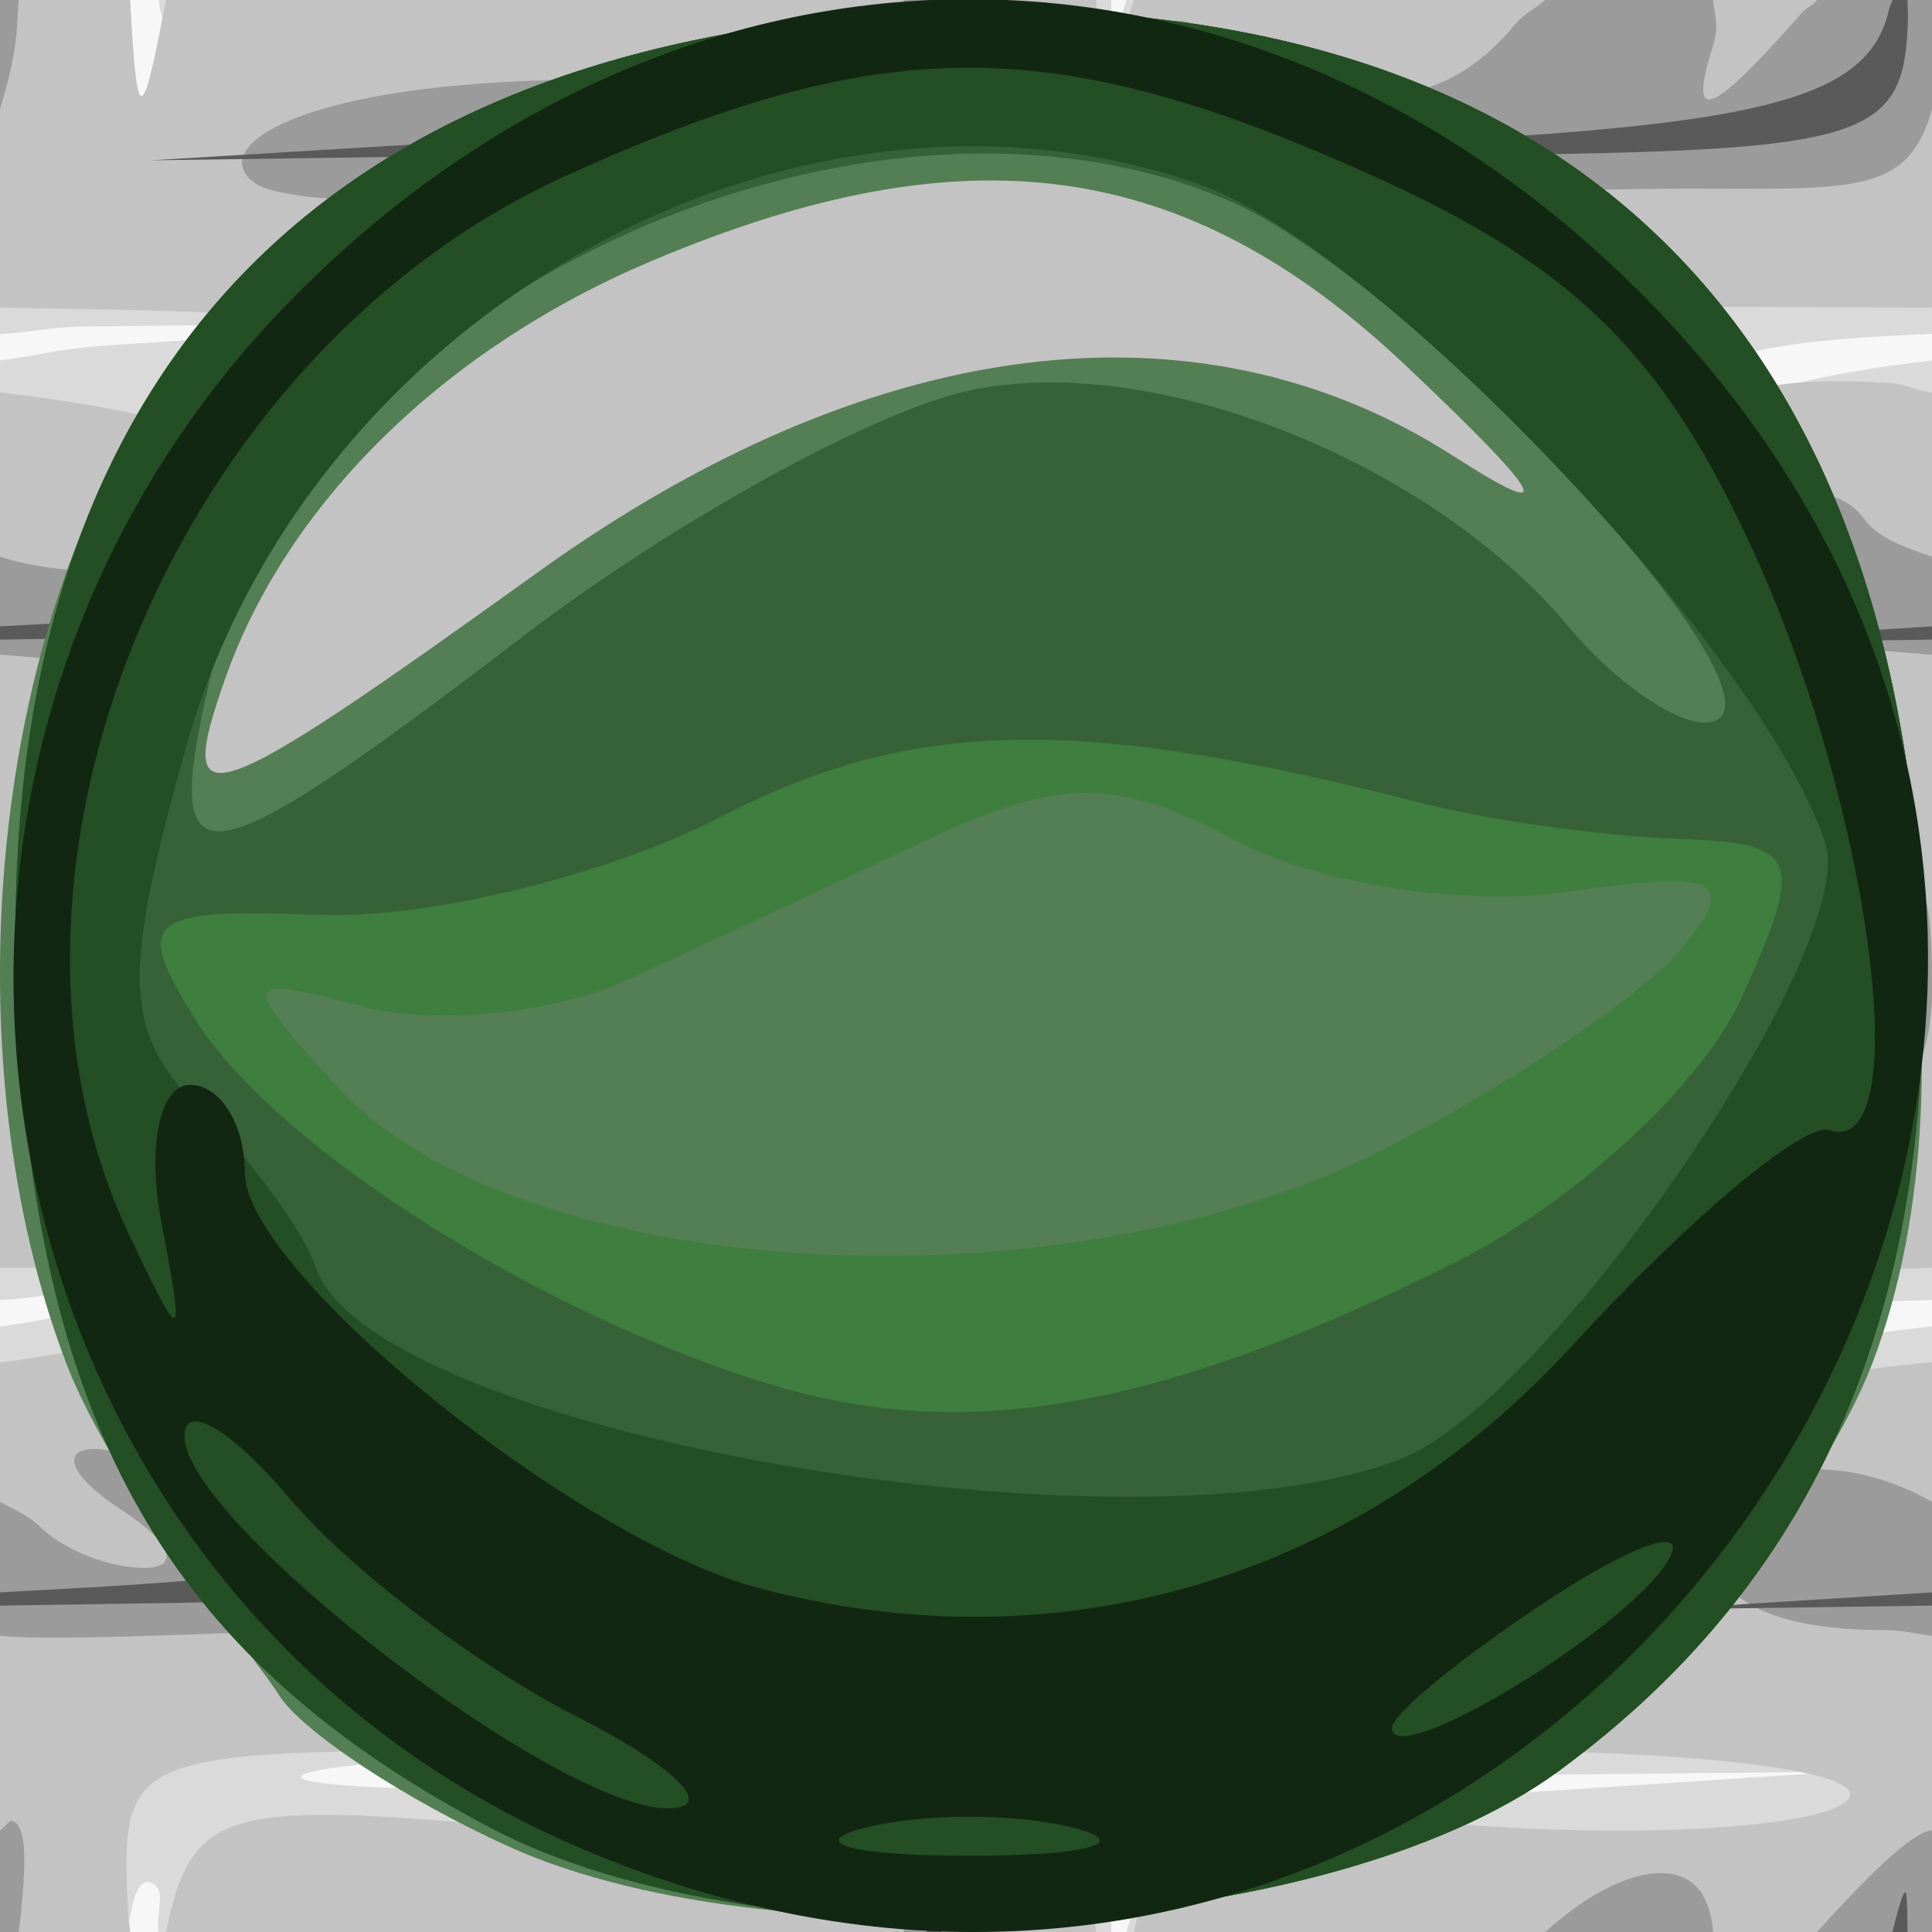
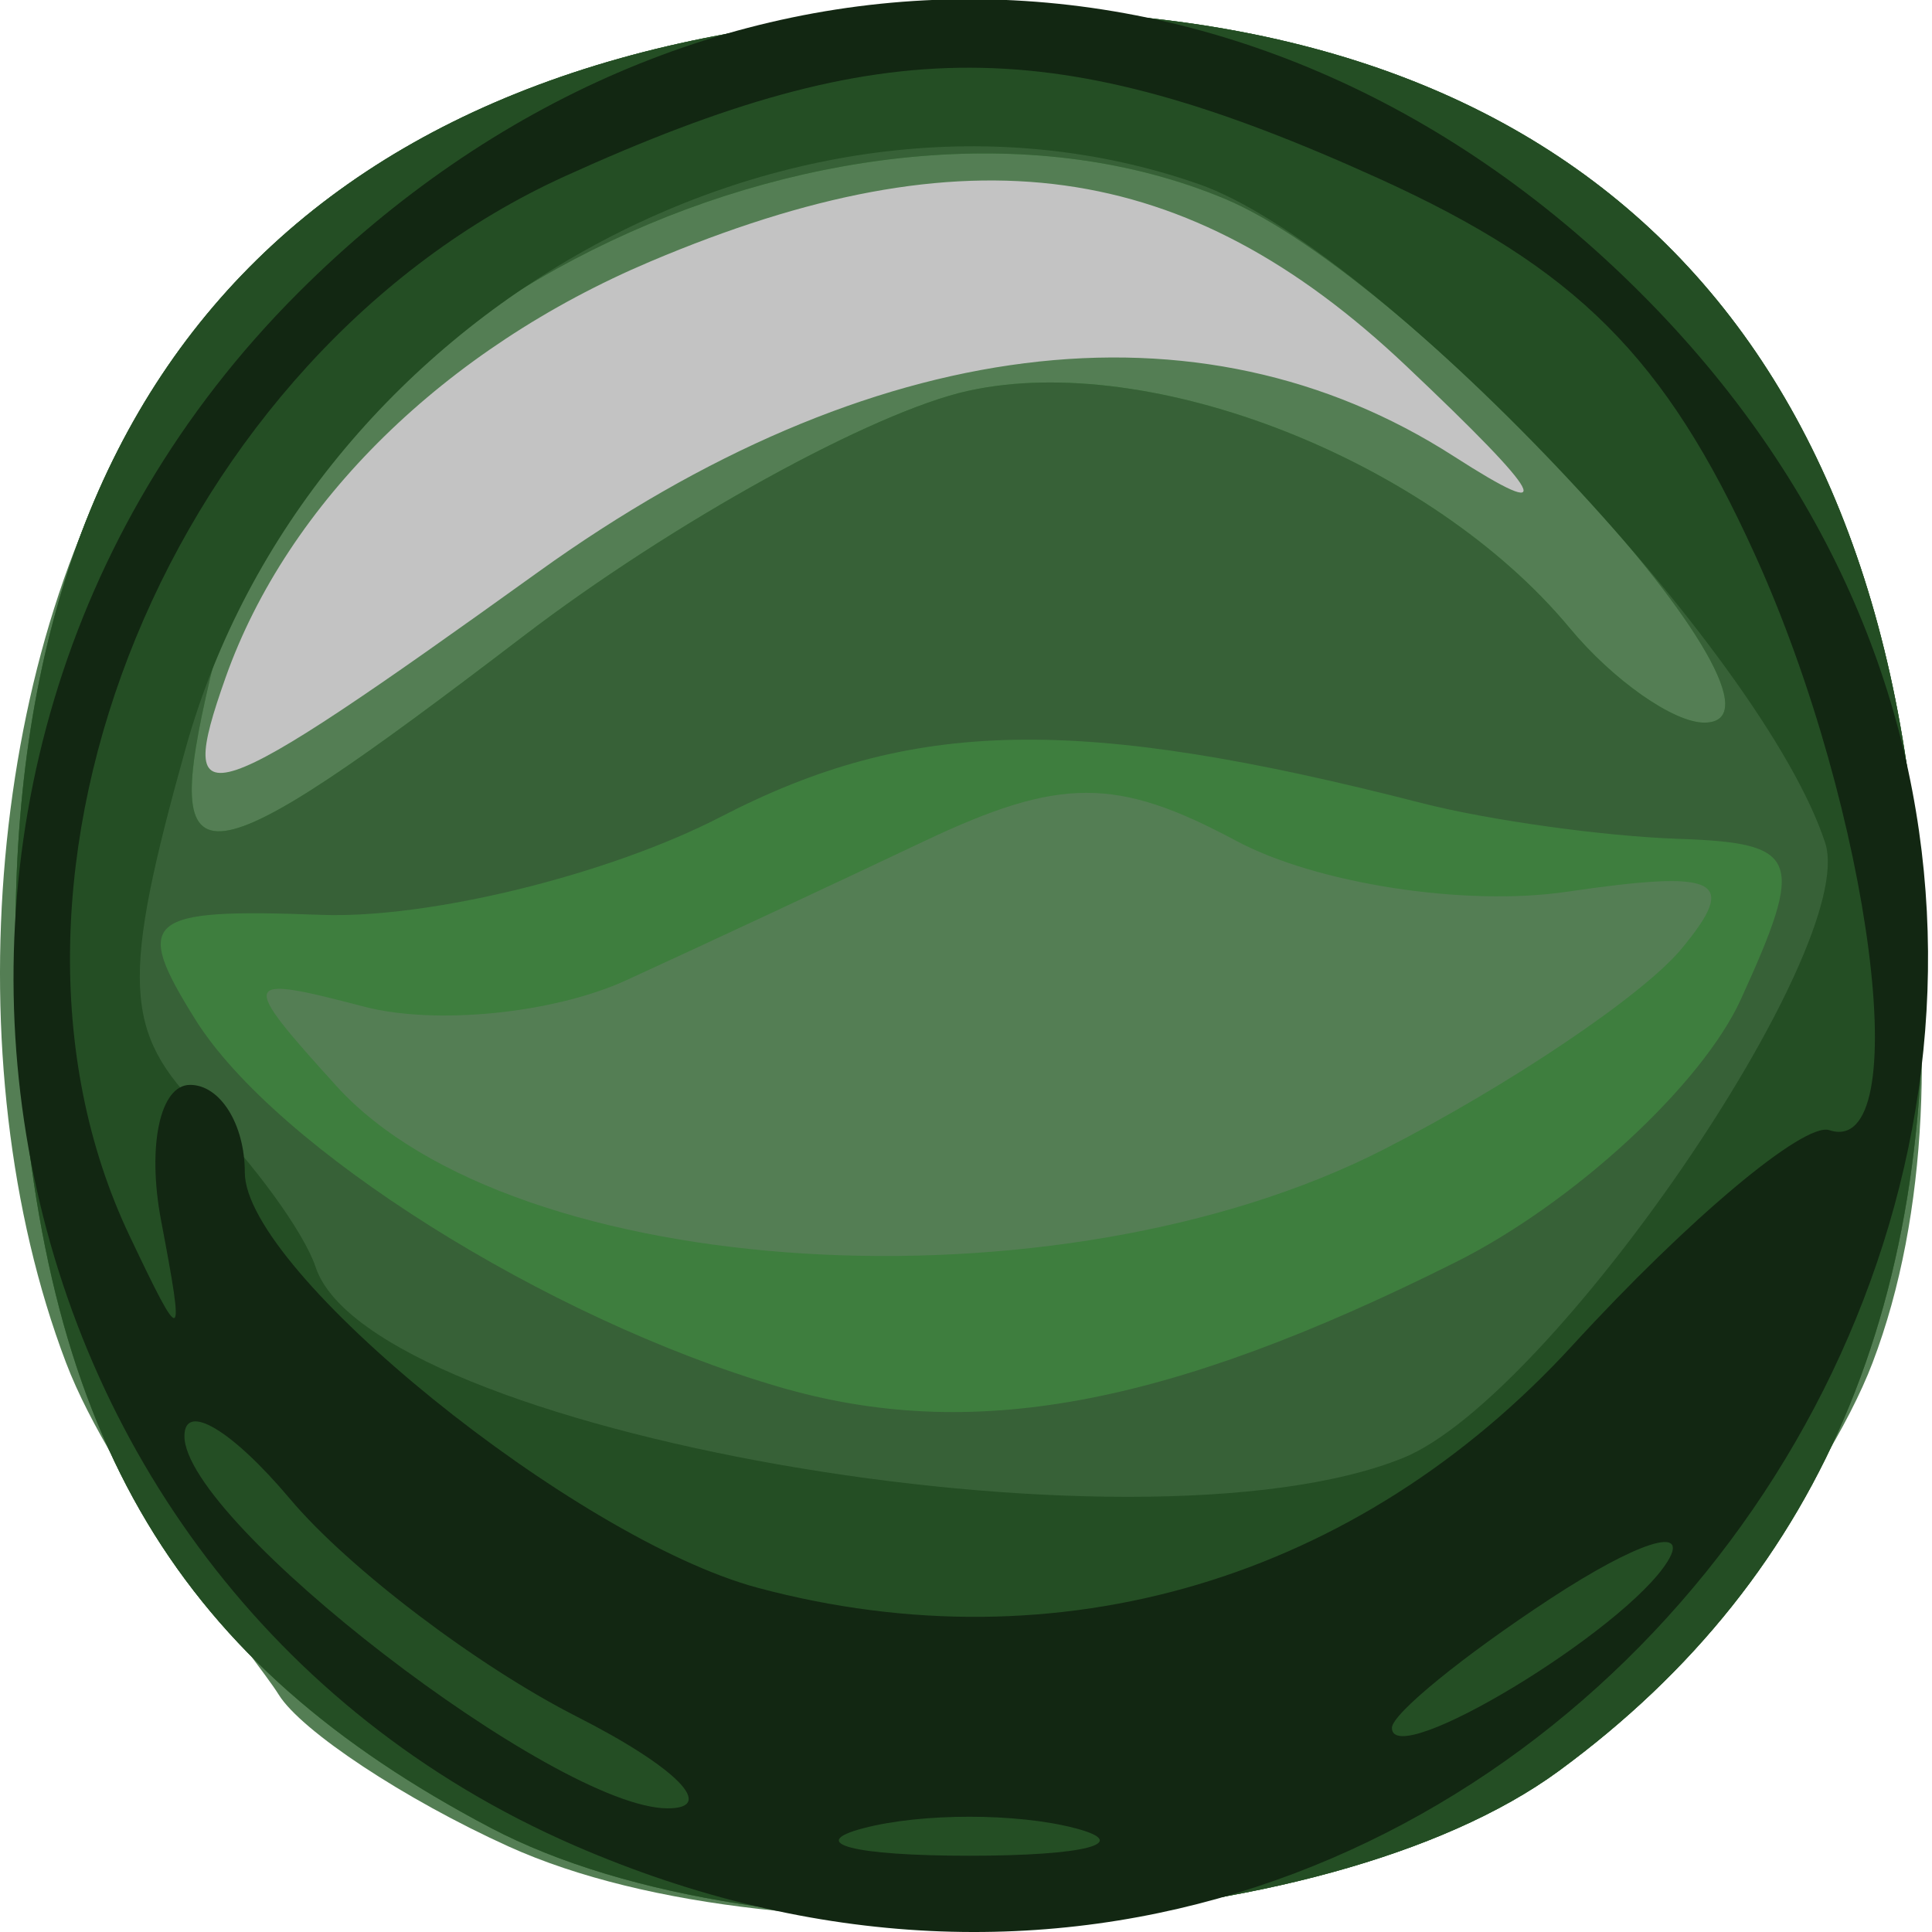
<svg xmlns="http://www.w3.org/2000/svg" xmlns:xlink="http://www.w3.org/1999/xlink" width="32px" height="32px" id="svg6030">
  <defs id="defs3">
    <linearGradient y2="301.93" x2="-11.716" y1="296.698" x1="-12.766" spreadMethod="pad" gradientTransform="scale(1.732051,0.57735)" gradientUnits="userSpaceOnUse" id="linearGradient8140" xlink:href="#linearGradient2685" />
    <linearGradient y2="264.469" x2="-14.394" y1="262.634" x1="-15.951" gradientTransform="scale(1.525896,0.655353)" gradientUnits="userSpaceOnUse" id="linearGradient8138" xlink:href="#linearGradient2615" />
    <linearGradient y2="301.783" x2="-10.865" y1="296.698" x1="-12.766" spreadMethod="pad" gradientTransform="scale(1.732051,0.57735)" gradientUnits="userSpaceOnUse" id="linearGradient8136" xlink:href="#linearGradient2685" />
    <linearGradient y2="264.469" x2="-14.394" y1="262.634" x1="-15.951" gradientTransform="scale(1.525896,0.655353)" gradientUnits="userSpaceOnUse" id="linearGradient8134" xlink:href="#linearGradient2615" />
    <linearGradient y2="302.962" x2="-10.565" y1="298.172" x1="-12.266" spreadMethod="pad" gradientTransform="scale(1.732051,0.57735)" gradientUnits="userSpaceOnUse" id="linearGradient8132" xlink:href="#linearGradient2685" />
    <linearGradient y2="264.469" x2="-14.394" y1="262.634" x1="-15.951" gradientTransform="scale(1.525896,0.655353)" gradientUnits="userSpaceOnUse" id="linearGradient8130" xlink:href="#linearGradient2615" />
    <linearGradient y2="301.414" x2="-11.016" y1="297.287" x1="-12.116" spreadMethod="pad" gradientTransform="scale(1.732051,0.57735)" gradientUnits="userSpaceOnUse" id="linearGradient8128" xlink:href="#linearGradient2685" />
    <linearGradient y2="264.469" x2="-14.394" y1="262.634" x1="-15.951" gradientTransform="scale(1.525896,0.655353)" gradientUnits="userSpaceOnUse" id="linearGradient8126" xlink:href="#linearGradient2615" />
    <linearGradient y2="302.225" x2="-11.991" y1="297.508" x1="-12.641" spreadMethod="pad" gradientTransform="scale(1.732051,0.57735)" gradientUnits="userSpaceOnUse" id="linearGradient8124" xlink:href="#linearGradient2685" />
    <linearGradient y2="264.469" x2="-14.394" y1="262.634" x1="-15.951" gradientTransform="scale(1.525896,0.655353)" gradientUnits="userSpaceOnUse" id="linearGradient8122" xlink:href="#linearGradient2615" />
    <linearGradient y2="303.11" x2="-9.89" y1="297.435" x1="-13.242" spreadMethod="pad" gradientTransform="scale(1.732051,0.57735)" gradientUnits="userSpaceOnUse" id="linearGradient8120" xlink:href="#linearGradient2685" />
    <linearGradient y2="264.469" x2="-14.394" y1="262.634" x1="-15.951" gradientTransform="scale(1.525896,0.655353)" gradientUnits="userSpaceOnUse" id="linearGradient8118" xlink:href="#linearGradient2615" />
    <linearGradient y2="302.373" x2="-11.716" y1="296.624" x1="-12.616" spreadMethod="pad" gradientTransform="scale(1.732051,0.57735)" gradientUnits="userSpaceOnUse" id="linearGradient8116" xlink:href="#linearGradient2685" />
    <linearGradient y2="264.469" x2="-14.394" y1="262.634" x1="-15.951" gradientTransform="scale(1.525896,0.655353)" gradientUnits="userSpaceOnUse" id="linearGradient8114" xlink:href="#linearGradient2615" />
    <linearGradient y2="302.225" x2="-10.065" y1="298.024" x1="-11.941" spreadMethod="pad" gradientTransform="scale(1.732051,0.57735)" gradientUnits="userSpaceOnUse" id="linearGradient8112" xlink:href="#linearGradient2685" />
    <linearGradient y2="264.469" x2="-14.394" y1="262.634" x1="-15.951" gradientTransform="scale(1.525896,0.655353)" gradientUnits="userSpaceOnUse" id="linearGradient8110" xlink:href="#linearGradient2615" />
    <pattern patternTransform="translate(0,140.3622)" id="pattern7397" xlink:href="#pattern6922" />
    <pattern patternTransform="translate(0,140.3622)" id="pattern6922" xlink:href="#pattern6914" />
    <pattern id="pattern6914" patternTransform="translate(-16,140.3622)" height="32" width="32" patternUnits="userSpaceOnUse">
      <rect transform="translate(16,-140.3622)" style="fill:#c4c4c4;fill-opacity:1;fill-rule:evenodd;stroke:none;stroke-width:0.725;stroke-linecap:square;stroke-linejoin:miter;stroke-miterlimit:4;stroke-dashoffset:0;stroke-opacity:1" id="rect6916" width="32" height="32" x="-16" y="140.362" />
    </pattern>
    <linearGradient id="linearGradient2615">
      <stop id="stop2617" offset="0" style="stop-color:#eaeaea;stop-opacity:1;" />
      <stop id="stop2619" offset="1" style="stop-color:#dfdfdf;stop-opacity:0;" />
    </linearGradient>
    <linearGradient id="linearGradient2685">
      <stop id="stop2687" offset="0" style="stop-color:#c8c8c8;stop-opacity:1;" />
      <stop id="stop2689" offset="1" style="stop-color:#919191;stop-opacity:1;" />
    </linearGradient>
  </defs>
  <g id="layer1">
-     <g id="g6227" transform="translate(14.72031,10.90972)">
-       <g transform="translate(237.2797,-180.2847)" id="g14992">
-         <path id="path14994" transform="translate(-108,-195)" d="M -144,364.375 L -144,396.375 L -112,396.375 L -112,364.375 L -144,364.375 z " style="fill:#f7f7f7;fill-opacity:1" />
-         <path id="path14996" transform="translate(-108,-195)" d="M -144,364.375 L -144,369.906 C -143.4,369.883 -143.291,369.791 -142.5,369.781 L -136.5,369.719 L -142.188,370.094 C -143.048,370.149 -143.354,370.267 -144,370.344 L -144,385.906 C -143.384,385.886 -143.327,385.791 -142.5,385.781 L -136.5,385.719 L -142.188,386.094 C -143.127,386.154 -143.334,386.271 -144,386.344 L -144,396.375 L -141.875,396.375 C -141.822,395.757 -141.66,395.371 -141.406,395.625 C -141.278,395.754 -141.416,396.123 -141.375,396.375 L -125.594,396.375 C -125.594,396.191 -125.609,396.192 -125.594,395.875 C -125.507,394.117 -124.775,393.844 -119.5,393.781 L -113.5,393.719 L -119.188,394.094 C -123.522,394.374 -124.967,394.857 -125.281,396.156 C -125.319,396.312 -125.313,396.262 -125.344,396.375 L -112,396.375 L -112,386.344 C -114.827,386.652 -115.995,387.11 -116.281,388.656 C -116.621,390.49 -116.674,390.455 -116.594,388.375 C -116.375,385.928 -115.618,386.025 -112,385.906 L -112,370.344 C -114.611,370.652 -116.03,371.115 -116.281,372.156 C -116.575,373.373 -116.664,373.303 -116.594,371.875 C -116.52,370.38 -115.4,370.038 -112,369.906 L -112,364.375 L -125.344,364.375 C -125.501,364.951 -125.592,364.914 -125.594,364.375 L -141.375,364.375 C -141.31,364.775 -141.135,365.12 -141.312,365.562 C -141.632,366.36 -141.858,366.102 -141.906,364.938 C -141.917,364.688 -141.891,364.566 -141.875,364.375 L -144,364.375 z M -120.5,369.719 L -126.188,370.094 C -130.522,370.374 -131.967,370.857 -132.281,372.156 C -132.575,373.373 -132.664,373.303 -132.594,371.875 C -132.507,369.617 -131.775,369.844 -126.5,369.781 L -120.5,369.719 z M -129.5,377.719 L -135.188,378.094 C -139.522,378.374 -140.967,378.857 -141.281,380.156 C -141.575,381.373 -141.664,381.303 -141.594,379.875 C -141.507,378.117 -140.775,377.844 -135.5,377.781 L -129.5,377.719 z M -113.5,377.719 L -119.188,378.094 C -123.522,378.374 -124.967,378.857 -125.281,380.156 C -125.575,381.373 -125.664,381.303 -125.594,379.875 C -125.507,378.117 -124.775,377.844 -119.5,377.781 L -113.5,377.719 z M -118.5,385.688 L -125.188,386.062 C -130.466,386.358 -131.956,386.81 -132.281,388.156 C -132.576,389.377 -132.664,389.307 -132.594,387.875 C -132.506,386.083 -131.772,385.853 -125.5,385.781 L -118.5,385.688 z M -138.25,393.625 C -136.463,393.403 -133.537,393.403 -131.75,393.625 C -129.963,393.847 -131.425,394.031 -135,394.031 C -138.575,394.031 -140.037,393.847 -138.25,393.625 z " style="fill:#dadada;fill-opacity:1" />
-         <path id="path14998" transform="translate(-108,-195)" d="M -144,364.375 L -144,369.469 L -142.25,369.5 C -138.537,369.575 -136.504,369.823 -137.75,370.062 C -139.057,370.314 -139.761,370.969 -139.375,371.594 C -138.932,372.311 -139.163,372.365 -140.094,371.781 C -140.751,371.369 -142.459,371.051 -144,370.875 L -144,385.375 L -142.344,385.375 C -134.554,385.375 -134.369,386.493 -142.125,386.719 C -143.101,386.747 -143.338,386.881 -144,386.938 L -144,396.375 L -141.844,396.375 C -141.851,396.234 -141.867,396.286 -141.875,396.125 C -142.011,393.382 -141.983,393.36 -135.25,393.375 C -131.387,393.384 -129.047,393.753 -129.781,394.219 C -130.487,394.667 -133.251,394.827 -135.938,394.594 C -140.29,394.215 -140.847,394.398 -141.25,396.375 L -125.844,396.375 C -125.851,396.236 -125.867,396.285 -125.875,396.125 C -126.01,393.391 -125.959,393.375 -119.438,393.375 C -115.83,393.375 -113.103,393.717 -113.375,394.156 C -113.647,394.596 -116.325,394.818 -119.344,394.625 C -124.215,394.314 -124.817,394.475 -125.219,396.375 L -112,396.375 L -112,386.938 C -114.538,387.156 -115.601,387.603 -116.094,389.375 C -116.735,391.682 -116.814,391.623 -116.906,388.625 L -116.75,385.531 L -112,385.375 L -112,370.875 C -112.271,370.844 -112.425,370.734 -112.688,370.719 C -115.241,370.568 -115.975,370.955 -116.312,372.688 C -116.654,374.441 -116.765,374.352 -116.875,372.125 L -116.828,369.453 L -112,369.469 L -112,364.375 L -125.219,364.375 C -125.235,364.45 -125.266,364.482 -125.281,364.562 C -125.645,366.465 -125.734,366.356 -125.844,364.375 L -141.25,364.375 C -141.262,364.436 -141.269,364.467 -141.281,364.531 C -141.66,366.523 -141.734,366.414 -141.844,364.375 L -144,364.375 z M -126.344,369.375 C -122.677,369.375 -119.964,369.652 -120.312,370 C -120.661,370.348 -123.249,370.625 -126.062,370.625 C -130.335,370.625 -131.317,370.982 -132.031,372.75 C -132.815,374.691 -132.88,374.647 -132.938,372.125 C -132.948,371.667 -133.167,370.479 -132.231,369.719 C -131.075,368.78 -127.453,369.375 -126.344,369.375 z M -135.344,377.375 C -131.677,377.375 -128.929,377.617 -129.25,377.938 C -129.571,378.258 -132.223,378.578 -135.156,378.625 C -139.643,378.697 -140.609,379.031 -141.156,380.781 C -141.715,382.569 -141.821,382.488 -141.906,380.125 C -142.005,377.39 -141.974,377.375 -135.344,377.375 z M -119.344,377.375 C -111.347,377.375 -111.293,378.316 -119.281,378.5 C -124.15,378.612 -124.951,378.911 -125.312,380.75 C -125.639,382.41 -125.768,382.279 -125.875,380.125 C -126.011,377.386 -125.983,377.375 -119.344,377.375 z M -132.938,385.688 L -125.75,385.375 C -121.763,385.383 -119.037,385.743 -119.688,386.156 C -120.338,386.57 -123.344,386.817 -126.375,386.719 C -131.295,386.56 -131.936,386.758 -132.312,388.688 C -132.653,390.432 -132.765,390.345 -132.875,388.125 L -132.938,385.688 z " style="fill:#c3c3c3;fill-opacity:1" />
-         <path id="path15000" transform="translate(-108,-195)" d="M -144,364.375 L -144,366.188 C -143.912,365.875 -143.815,365.566 -143.75,365.125 C -143.702,364.797 -143.718,364.64 -143.688,364.375 L -144,364.375 z M -139.781,367.406 C -138.741,368.15 -128.681,367.439 -127.875,366.562 C -127.579,366.24 -127.629,365.314 -127.906,364.375 L -129.031,364.375 C -129.236,365.543 -130.029,365.822 -132.75,365.719 C -138.686,365.494 -140.695,366.754 -139.781,367.406 z M -118.406,364.375 C -118.572,364.526 -118.748,364.591 -118.906,364.781 C -120.137,366.264 -121.674,366.316 -123.781,365 C -124.597,364.49 -124.957,364.684 -124.781,365.531 C -124.63,366.26 -123.406,367.1 -122.062,367.375 C -120.719,367.65 -118.051,367.5 -116,367.5 C -113.293,367.5 -112.397,367.603 -112,366.188 L -112,364.375 L -113.906,364.375 C -114.044,364.527 -114.035,364.452 -114.188,364.625 C -115.697,366.329 -116.043,366.45 -115.625,365.125 C -115.524,364.806 -115.605,364.608 -115.625,364.375 L -118.406,364.375 z M -135.906,370.469 C -136.474,370.342 -137.266,370.896 -138.188,372.156 C -139.263,373.627 -142.235,374.183 -144,373.594 L -144,375.219 C -143.169,375.278 -142.473,375.375 -141.5,375.375 C -135.233,375.375 -135,375.285 -135,372.875 C -135,371.409 -135.338,370.595 -135.906,370.469 z M -120.312,370.781 C -121.309,370.635 -122.371,371.206 -122.688,372.031 C -123.024,372.909 -124.037,373.316 -125.125,373.031 C -126.149,372.764 -127.254,372.97 -127.562,373.469 C -127.871,373.967 -128.657,374.352 -129.312,374.344 C -130.028,374.335 -129.901,373.957 -129,373.375 C -127.787,372.591 -127.931,372.387 -129.75,372.375 C -133.324,372.351 -131.887,374.817 -128,375.375 L -119,375.375 L -119,373.75 C -119,372.987 -119,371.375 -120.312,370.781 z M -113.875,372.562 C -114.788,372.498 -116,373.364 -116,374.406 C -116,374.783 -114.222,375.061 -112,375.219 L -112,373.594 C -112.451,373.443 -112.896,373.284 -113.125,372.969 C -113.31,372.714 -113.571,372.584 -113.875,372.562 z M -129.219,378.375 C -129.77,378.375 -129.983,379.275 -129.688,380.406 C -129.248,382.086 -129.412,382.267 -130.562,381.312 C -131.337,380.67 -132.691,380.415 -133.562,380.75 C -134.434,381.085 -135.966,380.911 -136.969,380.375 C -138.282,379.672 -139.111,379.81 -139.969,380.844 C -140.624,381.633 -140.957,382.626 -140.688,383.062 C -140.418,383.499 -137.45,383.625 -133.938,383.625 L -128.031,383.562 L -127.812,381.125 C -128.034,379.613 -128.667,378.375 -129.219,378.375 z M -112.312,378.938 C -112.582,378.772 -113.082,379.028 -113.938,379.562 C -115.002,380.227 -115.595,381.235 -115.25,381.812 C -114.905,382.39 -115.269,382.326 -116.062,381.688 C -117.841,380.256 -124.942,380.362 -124.688,381.812 C -124.586,382.392 -122.7,383.097 -120.5,383.375 C -114.187,384.172 -112,383.501 -112,380.75 C -112,379.693 -112.043,379.103 -112.312,378.938 z M -118.812,381.688 C -118.015,382.007 -118.241,382.233 -119.406,382.281 C -120.46,382.325 -121.051,382.082 -120.719,381.75 C -120.386,381.418 -119.534,381.399 -118.812,381.688 z M -135.156,386.438 C -135.569,386.202 -136.161,386.603 -136.625,387.812 C -136.942,388.64 -137.84,388.974 -138.75,388.625 C -139.906,388.181 -140.124,388.399 -139.531,389.438 C -138.875,390.587 -138.972,390.637 -140.062,389.625 C -140.803,388.938 -141.86,388.367 -142.438,388.375 C -143.015,388.383 -142.825,388.842 -142,389.375 C -141.175,389.908 -140.998,390.335 -141.594,390.344 C -142.19,390.352 -142.963,390.037 -143.344,389.656 C -143.527,389.473 -143.773,389.379 -144,389.25 L -144,391.469 C -142.941,391.577 -139.806,391.375 -138.188,391.375 C -135.843,391.375 -135.131,390.867 -134.75,388.875 C -134.496,387.546 -134.744,386.673 -135.156,386.438 z M -119.75,386.781 C -120.162,387.194 -120.5,388.029 -120.5,388.625 C -120.5,389.221 -121.111,389.902 -121.875,390.156 C -122.836,390.476 -126.775,390.058 -128.25,389.094 C -130.431,387.667 -130.844,387.621 -130.375,388.844 C -130.041,389.714 -130.37,390.397 -131.156,390.438 C -131.903,390.476 -131.647,390.837 -130.594,391.25 C -129.541,391.663 -127.741,391.912 -126.594,391.781 C -125.447,391.651 -123.263,391.483 -121.75,391.438 C -119.458,391.368 -119,390.91 -119,388.688 C -119,387.221 -119.338,386.369 -119.75,386.781 z M -114.031,388.719 C -114.937,388.772 -115.656,389.179 -115.656,389.906 C -115.656,390.859 -114.658,391.375 -112.781,391.375 C -112.45,391.375 -112.278,391.44 -112,391.469 L -112,389.25 C -112.63,388.892 -113.366,388.679 -114.031,388.719 z M -128.781,394.375 C -128.892,394.375 -128.902,394.875 -128.938,395.875 C -128.945,396.082 -129.002,396.208 -129.031,396.375 L -127.906,396.375 C -127.957,396.203 -127.962,396.045 -128.031,395.875 C -128.439,394.875 -128.67,394.375 -128.781,394.375 z M -143.812,394.531 C -143.839,394.526 -143.969,394.684 -144,394.688 L -144,396.375 L -143.688,396.375 C -143.562,395.291 -143.535,394.588 -143.812,394.531 z M -121.812,394.688 C -122.534,394.399 -123.386,394.418 -123.719,394.75 C -124.051,395.082 -123.46,395.325 -122.406,395.281 C -121.241,395.233 -121.015,395.007 -121.812,394.688 z M -112,394.688 C -112.328,394.727 -112.974,395.349 -113.906,396.375 L -112,396.375 L -112,394.688 z M -116.375,395.406 C -116.938,395.347 -117.692,395.726 -118.406,396.375 L -115.625,396.375 C -115.671,395.831 -115.889,395.457 -116.375,395.406 z " style="fill:#9b9b9b;fill-opacity:1" />
-         <path id="path15002" transform="translate(-108,-195)" d="M -128.656,364.375 C -128.683,364.478 -128.686,364.427 -128.719,364.562 C -129.038,365.885 -130.512,366.361 -135.312,366.656 L -141.5,367.031 L -135,366.938 C -129.229,366.863 -128.494,366.651 -128.406,364.875 C -128.391,364.566 -128.404,364.562 -128.406,364.375 L -128.656,364.375 z M -112.656,364.375 C -112.683,364.478 -112.686,364.427 -112.719,364.562 C -113.038,365.885 -114.512,366.361 -119.312,366.656 L -125.5,367.031 L -119,366.938 C -113.229,366.863 -112.493,366.651 -112.406,364.875 C -112.391,364.566 -112.404,364.562 -112.406,364.375 L -112.656,364.375 z M -135.438,371.719 C -135.488,371.671 -135.572,371.954 -135.719,372.562 C -136.038,373.885 -137.512,374.361 -142.312,374.656 L -144,374.75 L -144,374.969 L -142,374.938 C -136.229,374.863 -135.494,374.651 -135.406,372.875 C -135.371,372.161 -135.387,371.766 -135.438,371.719 z M -119.438,371.719 C -119.488,371.671 -119.572,371.954 -119.719,372.562 C -120.038,373.885 -121.512,374.361 -126.312,374.656 L -132.5,375.031 L -126,374.938 C -120.229,374.863 -119.493,375.513 -119.406,372.875 C -119.371,372.161 -119.387,371.766 -119.438,371.719 z M -112,374.75 L -116.5,375.031 L -112,374.969 L -112,374.75 z M -128.438,379.719 C -128.488,379.671 -128.572,379.954 -128.719,380.562 C -129.038,381.885 -130.512,382.361 -135.312,382.656 L -141.5,383.031 L -135,382.938 C -127.979,383.238 -128.494,382.651 -128.406,380.875 C -128.371,380.161 -128.387,379.766 -128.438,379.719 z M -112.438,379.719 C -112.488,379.671 -112.572,379.954 -112.719,380.562 C -113.038,381.885 -114.512,382.361 -119.312,382.656 L -125.5,383.031 L -119,382.938 C -113.229,382.863 -112.493,382.651 -112.406,380.875 C -112.371,380.161 -112.387,379.766 -112.438,379.719 z M -135.438,387.719 C -135.488,387.671 -135.572,387.954 -135.719,388.562 C -136.038,389.885 -137.512,390.361 -142.312,390.656 L -144,390.75 L -144,390.969 L -142,390.938 C -136.229,390.863 -135.494,390.651 -135.406,388.875 C -135.371,388.161 -135.387,387.766 -135.438,387.719 z M -119.438,387.719 C -119.488,387.671 -119.572,387.954 -119.719,388.562 C -120.038,389.885 -121.512,390.361 -126.312,390.656 L -132.5,391.031 L -126,390.938 C -120.229,390.863 -119.493,390.651 -119.406,388.875 C -119.371,388.161 -119.387,387.766 -119.438,387.719 z M -112,390.75 L -116.5,391.031 L -112,390.969 L -112,390.75 z M -128.438,395.719 C -128.477,395.682 -128.563,396.015 -128.656,396.375 L -128.406,396.375 C -128.41,396.129 -128.409,395.746 -128.438,395.719 z M -112.438,395.719 C -112.477,395.682 -112.563,396.015 -112.656,396.375 L -112.406,396.375 C -112.41,396.129 -112.409,395.746 -112.438,395.719 z " style="fill:#5a5a5a;fill-opacity:1" />
-       </g>
-     </g>
+     <g id="g6227" transform="translate(14.72031,10.90972)" />
    <g id="g6002" transform="translate(-207.9453,-252.3931)">
      <path id="path6004" d="M 222.231,254.448 C 218.575,255.073 208.169,261.385 210.169,265.385 C 212.169,269.385 219.856,265.698 221.856,265.698 C 223.856,265.698 237.856,264.698 235.856,260.698 C 233.856,256.698 225.888,253.823 222.231,254.448 z " style="fill:#c3c3c3;fill-opacity:1;fill-rule:evenodd;stroke:none;stroke-width:1px;stroke-linecap:butt;stroke-linejoin:miter;stroke-opacity:1" />
      <path style="fill:#547e54;fill-opacity:1" d="M 216.37,282.977 C 214.649,282.197 212.935,281.065 212.561,280.461 C 212.188,279.857 209.822,277.023 209.039,274.964 C 207.143,269.978 207.77,262.98 210.47,259.002 C 211.99,256.762 215.6,254.177 218.625,253.347 C 223.847,251.915 234.158,255.131 236.571,258.687 C 239.229,262.604 240.844,270.012 238.961,274.964 C 238.178,277.023 235.589,280.346 233.962,281.548 C 230.256,284.289 220.939,285.045 216.37,282.977 z M 216.867,261.862 C 222.355,257.919 227.799,257.233 232.027,259.952 C 233.78,261.078 233.549,260.642 231.234,258.452 C 227.594,255.008 223.958,254.506 218.718,256.724 C 215.315,258.164 212.711,260.714 211.683,263.612 C 210.829,266.022 211.297,265.864 216.867,261.862 z " id="path6006" />
      <path style="fill:#3e7e3e;fill-opacity:1" d="M 216.071,282.667 C 210.891,279.94 208.685,276.258 208.26,269.626 C 207.594,259.24 212.679,253.267 222.737,252.622 C 233.122,251.956 239.095,257.041 239.74,267.099 C 240.164,273.702 238.22,278.459 233.763,281.726 C 229.894,284.563 220.611,285.057 216.071,282.667 z M 230.857,271.435 C 232.934,270.375 235.155,268.88 235.793,268.112 C 236.751,266.957 236.423,266.793 233.894,267.164 C 232.213,267.411 229.749,267.031 228.419,266.319 C 226.438,265.258 225.502,265.26 223.25,266.327 C 221.738,267.044 219.517,268.08 218.316,268.63 C 217.114,269.18 215.16,269.376 213.974,269.066 C 211.922,268.529 211.899,268.594 213.512,270.375 C 216.458,273.631 225.473,274.182 230.857,271.435 z M 216.616,262.929 C 219.088,261.041 222.404,259.213 223.983,258.866 C 227.02,258.199 231.644,260.023 233.945,262.796 C 234.66,263.658 235.663,264.362 236.173,264.362 C 238.119,264.362 231.382,257.002 228.232,255.686 C 222.09,253.119 212.873,257.468 211.429,263.612 C 210.597,267.155 211.182,267.078 216.616,262.929 z " id="path6008" />
      <path style="fill:#376137;fill-opacity:1" d="M 216.071,282.667 C 210.891,279.94 208.685,276.258 208.26,269.626 C 207.594,259.24 212.679,253.267 222.737,252.622 C 233.122,251.956 239.095,257.041 239.74,267.099 C 240.164,273.702 238.22,278.459 233.763,281.726 C 229.894,284.563 220.611,285.057 216.071,282.667 z M 232.053,273.3 C 234.007,272.323 236.135,270.361 236.781,268.942 C 237.851,266.595 237.756,266.355 235.729,266.286 C 234.503,266.244 232.6,265.978 231.5,265.696 C 225.795,264.232 223.049,264.286 219.886,265.921 C 218.028,266.882 215.049,267.613 213.265,267.546 C 210.347,267.436 210.138,267.61 211.179,269.277 C 212.514,271.414 216.994,274.236 220.843,275.363 C 224.023,276.294 227.262,275.698 232.053,273.3 z M 216.616,262.929 C 219.088,261.041 222.404,259.213 223.983,258.866 C 227.02,258.199 231.644,260.023 233.945,262.796 C 234.66,263.658 235.663,264.362 236.173,264.362 C 238.119,264.362 231.382,257.002 228.232,255.686 C 222.09,253.119 212.873,257.468 211.429,263.612 C 210.597,267.155 211.182,267.078 216.616,262.929 z " id="path6010" />
      <path style="fill:#244e24;fill-opacity:1" d="M 216.071,282.667 C 210.891,279.94 208.685,276.258 208.26,269.626 C 207.594,259.24 212.679,253.267 222.737,252.622 C 233.122,251.956 239.095,257.041 239.74,267.099 C 240.164,273.702 238.22,278.459 233.763,281.726 C 229.894,284.563 220.611,285.057 216.071,282.667 z M 231.183,276.542 C 233.631,275.553 238.745,268.103 238.176,266.354 C 237.149,263.201 230.747,256.47 227.797,255.441 C 221.082,253.101 213.04,257.578 211.023,264.778 C 209.947,268.624 209.986,269.491 211.294,270.799 C 212.134,271.639 212.98,272.801 213.173,273.38 C 214.081,276.104 226.757,278.33 231.183,276.542 z " id="path6012" />
      <path style="fill:#122712;fill-opacity:1" d="M 217.45,282.956 C 207.361,278.561 204.978,265.149 212.882,257.245 C 219.369,250.758 228.631,250.758 235.118,257.245 C 247.529,269.656 233.566,289.975 217.45,282.956 z M 225.75,282.673 C 224.787,282.421 223.213,282.421 222.25,282.673 C 221.287,282.924 222.075,283.13 224,283.13 C 225.925,283.13 226.713,282.924 225.75,282.673 z M 217.5,280.826 C 215.85,279.988 213.713,278.366 212.75,277.221 C 211.787,276.077 211,275.608 211,276.179 C 211,277.6 217.148,282.339 219,282.345 C 219.825,282.348 219.15,281.664 217.5,280.826 z M 235.567,278.253 C 235.941,277.649 235.066,277.928 233.623,278.873 C 232.18,279.819 231,280.781 231,281.012 C 231,281.736 234.854,279.407 235.567,278.253 z M 233.993,274.674 C 235.915,272.577 237.828,270.975 238.244,271.112 C 239.688,271.59 238.945,265.838 237.012,261.578 C 235.528,258.308 234.054,256.835 230.784,255.35 C 225.415,252.914 222.604,252.905 217.309,255.309 C 210.803,258.262 207.255,266.893 210.091,272.862 C 210.976,274.726 211.012,274.709 210.614,272.612 C 210.379,271.375 210.595,270.362 211.094,270.362 C 211.592,270.362 212,271.014 212,271.811 C 212,273.452 217.474,277.884 220.5,278.693 C 225.489,280.026 230.438,278.552 233.993,274.674 z " id="path6014" />
    </g>
  </g>
</svg>
